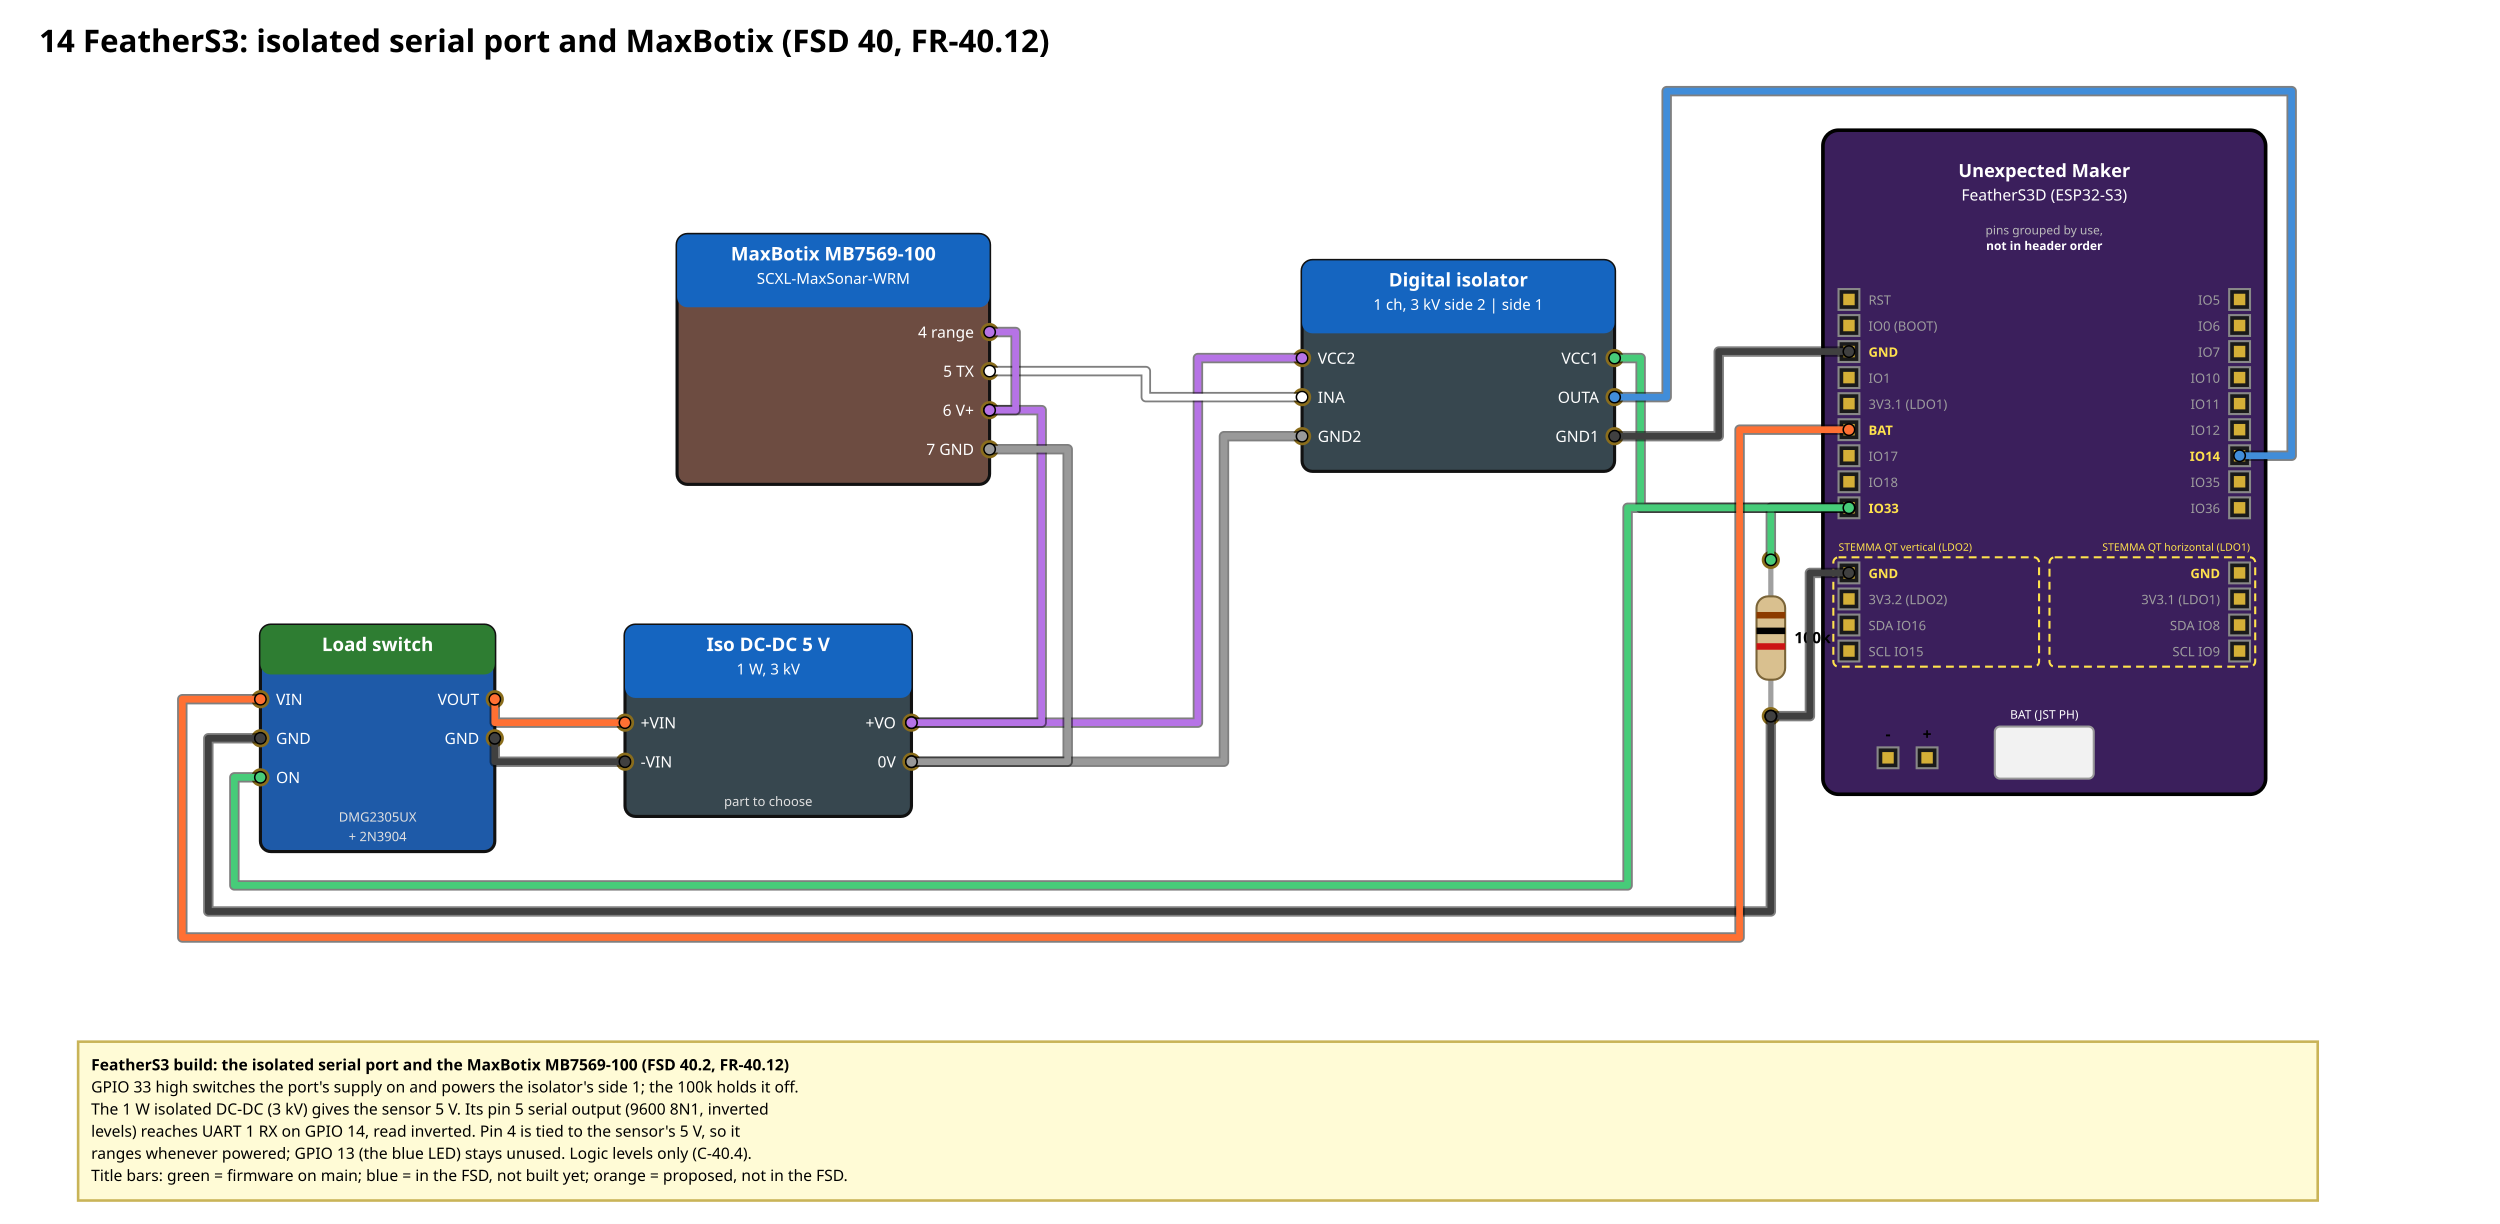
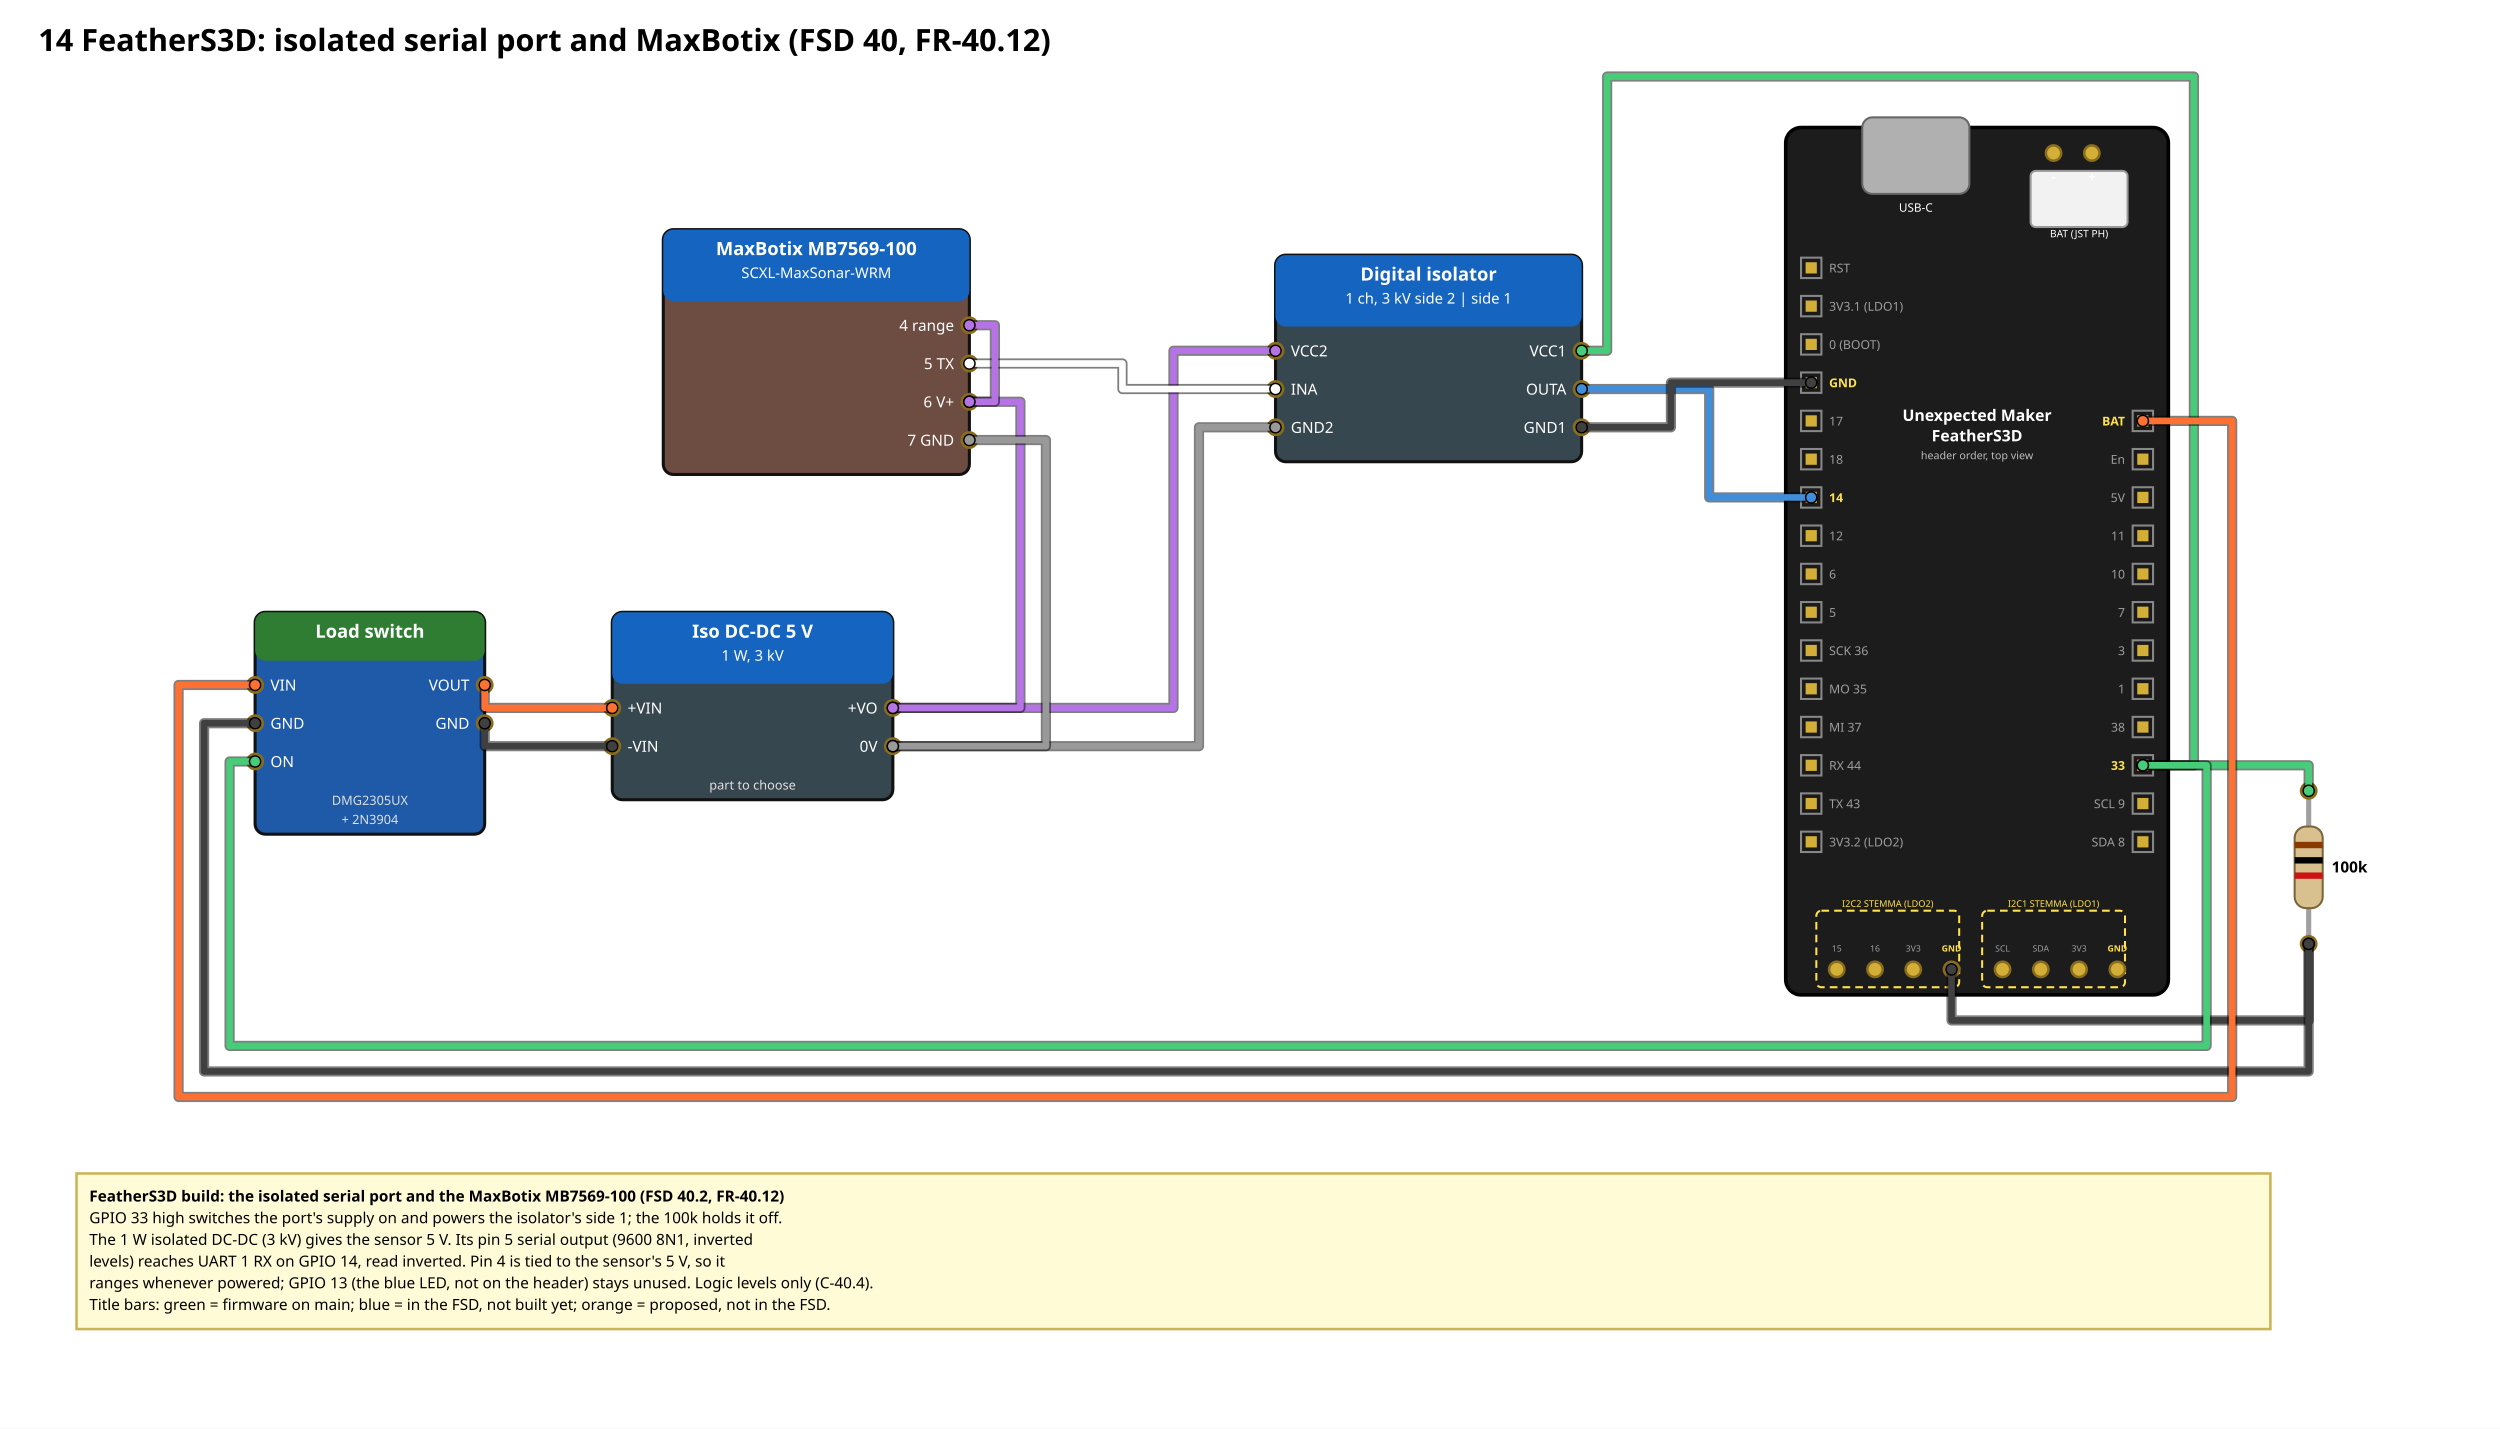
- <svg xmlns="http://www.w3.org/2000/svg" width="1728" height="846" viewBox="0 0 9600 4700">
-   <rect x="0" y="0" width="9600" height="4700" fill="#ffffff" />
-   <text x="150" y="200" font-family="Droid Sans" font-size="120" text-anchor="start" font-weight="bold" fill="#000000">14  FeatherS3: isolated serial port and MaxBotix (FSD 40, FR-40.12)</text>
+ <svg xmlns="http://www.w3.org/2000/svg" width="1764" height="1008" viewBox="0 0 9800 5600">
+   <rect x="0" y="0" width="9800" height="5600" fill="#ffffff" />
+   <text x="150" y="200" font-family="Droid Sans" font-size="120" text-anchor="start" font-weight="bold" fill="#000000">14  FeatherS3D: isolated serial port and MaxBotix (FSD 40, FR-40.12)</text>
  <g transform="translate(7000 500)">
-     <rect x="0" y="0" width="1700" height="2550" rx="60" fill="#3b1f5c" stroke="#000000" stroke-width="14" />
-     <text x="850.0" y="180" font-family="Droid Sans" font-size="70" text-anchor="middle" font-weight="bold" fill="#ffffff">Unexpected Maker</text>
-     <text x="850.0" y="270" font-family="Droid Sans" font-size="60" text-anchor="middle" font-weight="normal" fill="#ffffff">FeatherS3D (ESP32-S3)</text>
-     <text x="850.0" y="400" font-family="Droid Sans" font-size="46" text-anchor="middle" font-weight="normal" fill="#bbbbbb">pins grouped by use,</text>
-     <text x="850.0" y="460" font-family="Droid Sans" font-size="46" text-anchor="middle" font-weight="bold" fill="#ffffff">not in header order</text>
-     <rect x="40" y="1640" width="790.0" height="420" rx="20" fill="none" stroke="#ffe24d" stroke-width="8" stroke-dasharray="30 20" />
-     <text x="60" y="1615" font-family="Droid Sans" font-size="40" text-anchor="start" font-weight="normal" fill="#ffe24d">STEMMA QT vertical (LDO2)</text>
-     <rect x="870.0" y="1640" width="790.0" height="420" rx="20" fill="none" stroke="#ffe24d" stroke-width="8" stroke-dasharray="30 20" />
-     <text x="1640" y="1615" font-family="Droid Sans" font-size="40" text-anchor="end" font-weight="normal" fill="#ffe24d">STEMMA QT horizontal (LDO1)</text>
-     <rect x="660.0" y="2290" width="380" height="200" rx="20" fill="#f2f2f2" stroke="#999999" stroke-width="8" />
-     <text x="850.0" y="2260" font-family="Droid Sans" font-size="46" text-anchor="middle" font-weight="normal" fill="#ffffff">BAT (JST PH)</text>
-     <text x="175" y="670" font-family="Droid Sans" font-size="50" text-anchor="start" font-weight="normal" fill="#9e9e9e">RST</text>
-     <rect x="60" y="610" width="80" height="80" fill="#1a1a1a" stroke="#888888" stroke-width="8" />
-     <rect id="connector0pin" x="78" y="628" width="44" height="44" fill="#d4af37" />
-     <text x="175" y="770" font-family="Droid Sans" font-size="50" text-anchor="start" font-weight="normal" fill="#9e9e9e">IO0 (BOOT)</text>
-     <rect x="60" y="710" width="80" height="80" fill="#1a1a1a" stroke="#888888" stroke-width="8" />
-     <rect id="connector1pin" x="78" y="728" width="44" height="44" fill="#d4af37" />
-     <text x="175" y="870" font-family="Droid Sans" font-size="50" text-anchor="start" font-weight="bold" fill="#ffe24d">GND</text>
+     <rect x="0" y="0" width="1500" height="3400" rx="60" fill="#1c1c1c" stroke="#000000" stroke-width="14" />
+     <rect x="300" y="-40" width="420" height="300" rx="40" fill="#b0b0b0" stroke="#666666" stroke-width="8" />
+     <text x="510" y="330" font-family="Droid Sans" font-size="46" text-anchor="middle" font-weight="normal" fill="#ffffff">USB-C</text>
+     <rect x="960" y="170" width="380" height="220" rx="20" fill="#f2f2f2" stroke="#999999" stroke-width="8" />
+     <text x="1150" y="430" font-family="Droid Sans" font-size="40" text-anchor="middle" font-weight="normal" fill="#ffffff">BAT (JST PH)</text>
+     <text x="750.0" y="1150" font-family="Droid Sans" font-size="62" text-anchor="middle" font-weight="bold" fill="#ffffff">Unexpected Maker</text>
+     <text x="750.0" y="1230" font-family="Droid Sans" font-size="62" text-anchor="middle" font-weight="bold" fill="#ffffff">FeatherS3D</text>
+     <text x="750.0" y="1300" font-family="Droid Sans" font-size="42" text-anchor="middle" font-weight="normal" fill="#bbbbbb">header order, top view</text>
+     <rect x="120" y="3070" width="560" height="300" rx="20" fill="none" stroke="#ffe24d" stroke-width="8" stroke-dasharray="30 20" />
+     <text x="400" y="3055" font-family="Droid Sans" font-size="36" text-anchor="middle" font-weight="normal" fill="#ffe24d">I2C2 STEMMA (LDO2)</text>
+     <rect x="770" y="3070" width="560" height="300" rx="20" fill="none" stroke="#ffe24d" stroke-width="8" stroke-dasharray="30 20" />
+     <text x="1050" y="3055" font-family="Droid Sans" font-size="36" text-anchor="middle" font-weight="normal" fill="#ffe24d">I2C1 STEMMA (LDO1)</text>
+     <text x="170" y="568" font-family="Droid Sans" font-size="48" text-anchor="start" font-weight="normal" fill="#9e9e9e">RST</text>
+     <rect x="60" y="510" width="80" height="80" fill="#1a1a1a" stroke="#888888" stroke-width="8" />
+     <rect id="connector0pin" x="78" y="528" width="44" height="44" fill="#d4af37" />
+     <text x="170" y="718" font-family="Droid Sans" font-size="48" text-anchor="start" font-weight="normal" fill="#9e9e9e">3V3.1 (LDO1)</text>
+     <rect x="60" y="660" width="80" height="80" fill="#1a1a1a" stroke="#888888" stroke-width="8" />
+     <rect id="connector1pin" x="78" y="678" width="44" height="44" fill="#d4af37" />
+     <text x="170" y="868" font-family="Droid Sans" font-size="48" text-anchor="start" font-weight="normal" fill="#9e9e9e">0 (BOOT)</text>
    <rect x="60" y="810" width="80" height="80" fill="#1a1a1a" stroke="#888888" stroke-width="8" />
    <rect id="connector2pin" x="78" y="828" width="44" height="44" fill="#d4af37" />
-     <text x="175" y="970" font-family="Droid Sans" font-size="50" text-anchor="start" font-weight="normal" fill="#9e9e9e">IO1</text>
-     <rect x="60" y="910" width="80" height="80" fill="#1a1a1a" stroke="#888888" stroke-width="8" />
-     <rect id="connector3pin" x="78" y="928" width="44" height="44" fill="#d4af37" />
-     <text x="175" y="1070" font-family="Droid Sans" font-size="50" text-anchor="start" font-weight="normal" fill="#9e9e9e">3V3.1 (LDO1)</text>
-     <rect x="60" y="1010" width="80" height="80" fill="#1a1a1a" stroke="#888888" stroke-width="8" />
-     <rect id="connector4pin" x="78" y="1028" width="44" height="44" fill="#d4af37" />
-     <text x="175" y="1170" font-family="Droid Sans" font-size="50" text-anchor="start" font-weight="bold" fill="#ffe24d">BAT</text>
+     <text x="170" y="1018" font-family="Droid Sans" font-size="48" text-anchor="start" font-weight="bold" fill="#ffe24d">GND</text>
+     <rect x="60" y="960" width="80" height="80" fill="#1a1a1a" stroke="#888888" stroke-width="8" />
+     <rect id="connector3pin" x="78" y="978" width="44" height="44" fill="#d4af37" />
+     <text x="170" y="1168" font-family="Droid Sans" font-size="48" text-anchor="start" font-weight="normal" fill="#9e9e9e">17</text>
    <rect x="60" y="1110" width="80" height="80" fill="#1a1a1a" stroke="#888888" stroke-width="8" />
-     <rect id="connector5pin" x="78" y="1128" width="44" height="44" fill="#d4af37" />
-     <text x="175" y="1270" font-family="Droid Sans" font-size="50" text-anchor="start" font-weight="normal" fill="#9e9e9e">IO17</text>
-     <rect x="60" y="1210" width="80" height="80" fill="#1a1a1a" stroke="#888888" stroke-width="8" />
-     <rect id="connector6pin" x="78" y="1228" width="44" height="44" fill="#d4af37" />
-     <text x="175" y="1370" font-family="Droid Sans" font-size="50" text-anchor="start" font-weight="normal" fill="#9e9e9e">IO18</text>
-     <rect x="60" y="1310" width="80" height="80" fill="#1a1a1a" stroke="#888888" stroke-width="8" />
-     <rect id="connector7pin" x="78" y="1328" width="44" height="44" fill="#d4af37" />
-     <text x="175" y="1470" font-family="Droid Sans" font-size="50" text-anchor="start" font-weight="bold" fill="#ffe24d">IO33</text>
+     <rect id="connector4pin" x="78" y="1128" width="44" height="44" fill="#d4af37" />
+     <text x="170" y="1318" font-family="Droid Sans" font-size="48" text-anchor="start" font-weight="normal" fill="#9e9e9e">18</text>
+     <rect x="60" y="1260" width="80" height="80" fill="#1a1a1a" stroke="#888888" stroke-width="8" />
+     <rect id="connector5pin" x="78" y="1278" width="44" height="44" fill="#d4af37" />
+     <text x="170" y="1468" font-family="Droid Sans" font-size="48" text-anchor="start" font-weight="bold" fill="#ffe24d">14</text>
    <rect x="60" y="1410" width="80" height="80" fill="#1a1a1a" stroke="#888888" stroke-width="8" />
-     <rect id="connector8pin" x="78" y="1428" width="44" height="44" fill="#d4af37" />
-     <text x="175" y="1720" font-family="Droid Sans" font-size="50" text-anchor="start" font-weight="bold" fill="#ffe24d">GND</text>
-     <rect x="60" y="1660" width="80" height="80" fill="#1a1a1a" stroke="#888888" stroke-width="8" />
-     <rect id="connector9pin" x="78" y="1678" width="44" height="44" fill="#d4af37" />
-     <text x="175" y="1820" font-family="Droid Sans" font-size="50" text-anchor="start" font-weight="normal" fill="#9e9e9e">3V3.2 (LDO2)</text>
-     <rect x="60" y="1760" width="80" height="80" fill="#1a1a1a" stroke="#888888" stroke-width="8" />
-     <rect id="connector10pin" x="78" y="1778" width="44" height="44" fill="#d4af37" />
-     <text x="175" y="1920" font-family="Droid Sans" font-size="50" text-anchor="start" font-weight="normal" fill="#9e9e9e">SDA IO16</text>
+     <rect id="connector6pin" x="78" y="1428" width="44" height="44" fill="#d4af37" />
+     <text x="170" y="1618" font-family="Droid Sans" font-size="48" text-anchor="start" font-weight="normal" fill="#9e9e9e">12</text>
+     <rect x="60" y="1560" width="80" height="80" fill="#1a1a1a" stroke="#888888" stroke-width="8" />
+     <rect id="connector7pin" x="78" y="1578" width="44" height="44" fill="#d4af37" />
+     <text x="170" y="1768" font-family="Droid Sans" font-size="48" text-anchor="start" font-weight="normal" fill="#9e9e9e">6</text>
+     <rect x="60" y="1710" width="80" height="80" fill="#1a1a1a" stroke="#888888" stroke-width="8" />
+     <rect id="connector8pin" x="78" y="1728" width="44" height="44" fill="#d4af37" />
+     <text x="170" y="1918" font-family="Droid Sans" font-size="48" text-anchor="start" font-weight="normal" fill="#9e9e9e">5</text>
    <rect x="60" y="1860" width="80" height="80" fill="#1a1a1a" stroke="#888888" stroke-width="8" />
-     <rect id="connector11pin" x="78" y="1878" width="44" height="44" fill="#d4af37" />
-     <text x="175" y="2020" font-family="Droid Sans" font-size="50" text-anchor="start" font-weight="normal" fill="#9e9e9e">SCL IO15</text>
-     <rect x="60" y="1960" width="80" height="80" fill="#1a1a1a" stroke="#888888" stroke-width="8" />
-     <rect id="connector12pin" x="78" y="1978" width="44" height="44" fill="#d4af37" />
-     <text x="1525" y="670" font-family="Droid Sans" font-size="50" text-anchor="end" font-weight="normal" fill="#9e9e9e">IO5</text>
-     <rect x="1560" y="610" width="80" height="80" fill="#1a1a1a" stroke="#888888" stroke-width="8" />
-     <rect id="connector13pin" x="1578" y="628" width="44" height="44" fill="#d4af37" />
-     <text x="1525" y="770" font-family="Droid Sans" font-size="50" text-anchor="end" font-weight="normal" fill="#9e9e9e">IO6</text>
-     <rect x="1560" y="710" width="80" height="80" fill="#1a1a1a" stroke="#888888" stroke-width="8" />
-     <rect id="connector14pin" x="1578" y="728" width="44" height="44" fill="#d4af37" />
-     <text x="1525" y="870" font-family="Droid Sans" font-size="50" text-anchor="end" font-weight="normal" fill="#9e9e9e">IO7</text>
-     <rect x="1560" y="810" width="80" height="80" fill="#1a1a1a" stroke="#888888" stroke-width="8" />
-     <rect id="connector15pin" x="1578" y="828" width="44" height="44" fill="#d4af37" />
-     <text x="1525" y="970" font-family="Droid Sans" font-size="50" text-anchor="end" font-weight="normal" fill="#9e9e9e">IO10</text>
-     <rect x="1560" y="910" width="80" height="80" fill="#1a1a1a" stroke="#888888" stroke-width="8" />
-     <rect id="connector16pin" x="1578" y="928" width="44" height="44" fill="#d4af37" />
-     <text x="1525" y="1070" font-family="Droid Sans" font-size="50" text-anchor="end" font-weight="normal" fill="#9e9e9e">IO11</text>
-     <rect x="1560" y="1010" width="80" height="80" fill="#1a1a1a" stroke="#888888" stroke-width="8" />
-     <rect id="connector17pin" x="1578" y="1028" width="44" height="44" fill="#d4af37" />
-     <text x="1525" y="1170" font-family="Droid Sans" font-size="50" text-anchor="end" font-weight="normal" fill="#9e9e9e">IO12</text>
-     <rect x="1560" y="1110" width="80" height="80" fill="#1a1a1a" stroke="#888888" stroke-width="8" />
-     <rect id="connector18pin" x="1578" y="1128" width="44" height="44" fill="#d4af37" />
-     <text x="1525" y="1270" font-family="Droid Sans" font-size="50" text-anchor="end" font-weight="bold" fill="#ffe24d">IO14</text>
-     <rect x="1560" y="1210" width="80" height="80" fill="#1a1a1a" stroke="#888888" stroke-width="8" />
-     <rect id="connector19pin" x="1578" y="1228" width="44" height="44" fill="#d4af37" />
-     <text x="1525" y="1370" font-family="Droid Sans" font-size="50" text-anchor="end" font-weight="normal" fill="#9e9e9e">IO35</text>
-     <rect x="1560" y="1310" width="80" height="80" fill="#1a1a1a" stroke="#888888" stroke-width="8" />
-     <rect id="connector20pin" x="1578" y="1328" width="44" height="44" fill="#d4af37" />
-     <text x="1525" y="1470" font-family="Droid Sans" font-size="50" text-anchor="end" font-weight="normal" fill="#9e9e9e">IO36</text>
-     <rect x="1560" y="1410" width="80" height="80" fill="#1a1a1a" stroke="#888888" stroke-width="8" />
-     <rect id="connector21pin" x="1578" y="1428" width="44" height="44" fill="#d4af37" />
-     <text x="1525" y="1720" font-family="Droid Sans" font-size="50" text-anchor="end" font-weight="bold" fill="#ffe24d">GND</text>
-     <rect x="1560" y="1660" width="80" height="80" fill="#1a1a1a" stroke="#888888" stroke-width="8" />
-     <rect id="connector22pin" x="1578" y="1678" width="44" height="44" fill="#d4af37" />
-     <text x="1525" y="1820" font-family="Droid Sans" font-size="50" text-anchor="end" font-weight="normal" fill="#9e9e9e">3V3.1 (LDO1)</text>
-     <rect x="1560" y="1760" width="80" height="80" fill="#1a1a1a" stroke="#888888" stroke-width="8" />
-     <rect id="connector23pin" x="1578" y="1778" width="44" height="44" fill="#d4af37" />
-     <text x="1525" y="1920" font-family="Droid Sans" font-size="50" text-anchor="end" font-weight="normal" fill="#9e9e9e">SDA IO8</text>
-     <rect x="1560" y="1860" width="80" height="80" fill="#1a1a1a" stroke="#888888" stroke-width="8" />
-     <rect id="connector24pin" x="1578" y="1878" width="44" height="44" fill="#d4af37" />
-     <text x="1525" y="2020" font-family="Droid Sans" font-size="50" text-anchor="end" font-weight="normal" fill="#9e9e9e">SCL IO9</text>
-     <rect x="1560" y="1960" width="80" height="80" fill="#1a1a1a" stroke="#888888" stroke-width="8" />
-     <rect id="connector25pin" x="1578" y="1978" width="44" height="44" fill="#d4af37" />
-     <text x="250" y="2340" font-family="Droid Sans" font-size="60" text-anchor="middle" font-weight="bold" fill="#000000">-</text>
-     <rect x="210" y="2370" width="80" height="80" fill="#1a1a1a" stroke="#888888" stroke-width="8" />
-     <rect id="connector26pin" x="228" y="2388" width="44" height="44" fill="#d4af37" />
-     <text x="400" y="2340" font-family="Droid Sans" font-size="60" text-anchor="middle" font-weight="bold" fill="#000000">+</text>
-     <rect x="360" y="2370" width="80" height="80" fill="#1a1a1a" stroke="#888888" stroke-width="8" />
-     <rect id="connector27pin" x="378" y="2388" width="44" height="44" fill="#d4af37" />
+     <rect id="connector9pin" x="78" y="1878" width="44" height="44" fill="#d4af37" />
+     <text x="170" y="2068" font-family="Droid Sans" font-size="48" text-anchor="start" font-weight="normal" fill="#9e9e9e">SCK 36</text>
+     <rect x="60" y="2010" width="80" height="80" fill="#1a1a1a" stroke="#888888" stroke-width="8" />
+     <rect id="connector10pin" x="78" y="2028" width="44" height="44" fill="#d4af37" />
+     <text x="170" y="2218" font-family="Droid Sans" font-size="48" text-anchor="start" font-weight="normal" fill="#9e9e9e">MO 35</text>
+     <rect x="60" y="2160" width="80" height="80" fill="#1a1a1a" stroke="#888888" stroke-width="8" />
+     <rect id="connector11pin" x="78" y="2178" width="44" height="44" fill="#d4af37" />
+     <text x="170" y="2368" font-family="Droid Sans" font-size="48" text-anchor="start" font-weight="normal" fill="#9e9e9e">MI 37</text>
+     <rect x="60" y="2310" width="80" height="80" fill="#1a1a1a" stroke="#888888" stroke-width="8" />
+     <rect id="connector12pin" x="78" y="2328" width="44" height="44" fill="#d4af37" />
+     <text x="170" y="2518" font-family="Droid Sans" font-size="48" text-anchor="start" font-weight="normal" fill="#9e9e9e">RX 44</text>
+     <rect x="60" y="2460" width="80" height="80" fill="#1a1a1a" stroke="#888888" stroke-width="8" />
+     <rect id="connector13pin" x="78" y="2478" width="44" height="44" fill="#d4af37" />
+     <text x="170" y="2668" font-family="Droid Sans" font-size="48" text-anchor="start" font-weight="normal" fill="#9e9e9e">TX 43</text>
+     <rect x="60" y="2610" width="80" height="80" fill="#1a1a1a" stroke="#888888" stroke-width="8" />
+     <rect id="connector14pin" x="78" y="2628" width="44" height="44" fill="#d4af37" />
+     <text x="170" y="2818" font-family="Droid Sans" font-size="48" text-anchor="start" font-weight="normal" fill="#9e9e9e">3V3.2 (LDO2)</text>
+     <rect x="60" y="2760" width="80" height="80" fill="#1a1a1a" stroke="#888888" stroke-width="8" />
+     <rect id="connector15pin" x="78" y="2778" width="44" height="44" fill="#d4af37" />
+     <text x="1330" y="1168" font-family="Droid Sans" font-size="48" text-anchor="end" font-weight="bold" fill="#ffe24d">BAT</text>
+     <rect x="1360" y="1110" width="80" height="80" fill="#1a1a1a" stroke="#888888" stroke-width="8" />
+     <rect id="connector16pin" x="1378" y="1128" width="44" height="44" fill="#d4af37" />
+     <text x="1330" y="1318" font-family="Droid Sans" font-size="48" text-anchor="end" font-weight="normal" fill="#9e9e9e">En</text>
+     <rect x="1360" y="1260" width="80" height="80" fill="#1a1a1a" stroke="#888888" stroke-width="8" />
+     <rect id="connector17pin" x="1378" y="1278" width="44" height="44" fill="#d4af37" />
+     <text x="1330" y="1468" font-family="Droid Sans" font-size="48" text-anchor="end" font-weight="normal" fill="#9e9e9e">5V</text>
+     <rect x="1360" y="1410" width="80" height="80" fill="#1a1a1a" stroke="#888888" stroke-width="8" />
+     <rect id="connector18pin" x="1378" y="1428" width="44" height="44" fill="#d4af37" />
+     <text x="1330" y="1618" font-family="Droid Sans" font-size="48" text-anchor="end" font-weight="normal" fill="#9e9e9e">11</text>
+     <rect x="1360" y="1560" width="80" height="80" fill="#1a1a1a" stroke="#888888" stroke-width="8" />
+     <rect id="connector19pin" x="1378" y="1578" width="44" height="44" fill="#d4af37" />
+     <text x="1330" y="1768" font-family="Droid Sans" font-size="48" text-anchor="end" font-weight="normal" fill="#9e9e9e">10</text>
+     <rect x="1360" y="1710" width="80" height="80" fill="#1a1a1a" stroke="#888888" stroke-width="8" />
+     <rect id="connector20pin" x="1378" y="1728" width="44" height="44" fill="#d4af37" />
+     <text x="1330" y="1918" font-family="Droid Sans" font-size="48" text-anchor="end" font-weight="normal" fill="#9e9e9e">7</text>
+     <rect x="1360" y="1860" width="80" height="80" fill="#1a1a1a" stroke="#888888" stroke-width="8" />
+     <rect id="connector21pin" x="1378" y="1878" width="44" height="44" fill="#d4af37" />
+     <text x="1330" y="2068" font-family="Droid Sans" font-size="48" text-anchor="end" font-weight="normal" fill="#9e9e9e">3</text>
+     <rect x="1360" y="2010" width="80" height="80" fill="#1a1a1a" stroke="#888888" stroke-width="8" />
+     <rect id="connector22pin" x="1378" y="2028" width="44" height="44" fill="#d4af37" />
+     <text x="1330" y="2218" font-family="Droid Sans" font-size="48" text-anchor="end" font-weight="normal" fill="#9e9e9e">1</text>
+     <rect x="1360" y="2160" width="80" height="80" fill="#1a1a1a" stroke="#888888" stroke-width="8" />
+     <rect id="connector23pin" x="1378" y="2178" width="44" height="44" fill="#d4af37" />
+     <text x="1330" y="2368" font-family="Droid Sans" font-size="48" text-anchor="end" font-weight="normal" fill="#9e9e9e">38</text>
+     <rect x="1360" y="2310" width="80" height="80" fill="#1a1a1a" stroke="#888888" stroke-width="8" />
+     <rect id="connector24pin" x="1378" y="2328" width="44" height="44" fill="#d4af37" />
+     <text x="1330" y="2518" font-family="Droid Sans" font-size="48" text-anchor="end" font-weight="bold" fill="#ffe24d">33</text>
+     <rect x="1360" y="2460" width="80" height="80" fill="#1a1a1a" stroke="#888888" stroke-width="8" />
+     <rect id="connector25pin" x="1378" y="2478" width="44" height="44" fill="#d4af37" />
+     <text x="1330" y="2668" font-family="Droid Sans" font-size="48" text-anchor="end" font-weight="normal" fill="#9e9e9e">SCL 9</text>
+     <rect x="1360" y="2610" width="80" height="80" fill="#1a1a1a" stroke="#888888" stroke-width="8" />
+     <rect id="connector26pin" x="1378" y="2628" width="44" height="44" fill="#d4af37" />
+     <text x="1330" y="2818" font-family="Droid Sans" font-size="48" text-anchor="end" font-weight="normal" fill="#9e9e9e">SDA 8</text>
+     <rect x="1360" y="2760" width="80" height="80" fill="#1a1a1a" stroke="#888888" stroke-width="8" />
+     <rect id="connector27pin" x="1378" y="2778" width="44" height="44" fill="#d4af37" />
+     <text x="200" y="3230" font-family="Droid Sans" font-size="34" text-anchor="middle" font-weight="normal" fill="#9e9e9e">15</text>
+     <circle id="connector28pin" cx="200" cy="3300" r="30" fill="#d4af37" stroke="#8a6d1c" stroke-width="10" />
+     <text x="350" y="3230" font-family="Droid Sans" font-size="34" text-anchor="middle" font-weight="normal" fill="#9e9e9e">16</text>
+     <circle id="connector29pin" cx="350" cy="3300" r="30" fill="#d4af37" stroke="#8a6d1c" stroke-width="10" />
+     <text x="500" y="3230" font-family="Droid Sans" font-size="34" text-anchor="middle" font-weight="normal" fill="#9e9e9e">3V3</text>
+     <circle id="connector30pin" cx="500" cy="3300" r="30" fill="#d4af37" stroke="#8a6d1c" stroke-width="10" />
+     <text x="650" y="3230" font-family="Droid Sans" font-size="34" text-anchor="middle" font-weight="bold" fill="#ffe24d">GND</text>
+     <circle id="connector31pin" cx="650" cy="3300" r="30" fill="#d4af37" stroke="#8a6d1c" stroke-width="10" />
+     <text x="850" y="3230" font-family="Droid Sans" font-size="34" text-anchor="middle" font-weight="normal" fill="#9e9e9e">SCL</text>
+     <circle id="connector32pin" cx="850" cy="3300" r="30" fill="#d4af37" stroke="#8a6d1c" stroke-width="10" />
+     <text x="1000" y="3230" font-family="Droid Sans" font-size="34" text-anchor="middle" font-weight="normal" fill="#9e9e9e">SDA</text>
+     <circle id="connector33pin" cx="1000" cy="3300" r="30" fill="#d4af37" stroke="#8a6d1c" stroke-width="10" />
+     <text x="1150" y="3230" font-family="Droid Sans" font-size="34" text-anchor="middle" font-weight="normal" fill="#9e9e9e">3V3</text>
+     <circle id="connector34pin" cx="1150" cy="3300" r="30" fill="#d4af37" stroke="#8a6d1c" stroke-width="10" />
+     <text x="1300" y="3230" font-family="Droid Sans" font-size="34" text-anchor="middle" font-weight="bold" fill="#ffe24d">GND</text>
+     <circle id="connector35pin" cx="1300" cy="3300" r="30" fill="#d4af37" stroke="#8a6d1c" stroke-width="10" />
+     <text x="1050" y="210" font-family="Droid Sans" font-size="50" text-anchor="middle" font-weight="bold" fill="#ffffff">-</text>
+     <circle id="connector36pin" cx="1050" cy="100" r="30" fill="#d4af37" stroke="#8a6d1c" stroke-width="10" />
+     <text x="1200" y="210" font-family="Droid Sans" font-size="50" text-anchor="middle" font-weight="bold" fill="#ffffff">+</text>
+     <circle id="connector37pin" cx="1200" cy="100" r="30" fill="#d4af37" stroke="#8a6d1c" stroke-width="10" />
  </g>
  <g transform="translate(5000 1000)">
    <rect x="0" y="0" width="1200" height="810" rx="40" fill="#37474f" stroke="#111111" stroke-width="12" />
    <rect x="0" y="0" width="1200" height="280" rx="40" fill="#1565c0" />
    <text x="600.0" y="100" font-family="Droid Sans" font-size="72" text-anchor="middle" font-weight="bold" fill="#ffffff">Digital isolator</text>
    <text x="600.0" y="190" font-family="Droid Sans" font-size="58" text-anchor="middle" font-weight="normal" fill="#ffffff">1 ch, 3 kV  side 2 | side 1</text>
    <text x="60" y="397" font-family="Droid Sans" font-size="60" text-anchor="start" font-weight="normal" fill="#ffffff">VCC2</text>
    <circle id="connector0pin" cx="0" cy="375" r="30" fill="#d4af37" stroke="#8a6d1c" stroke-width="10" />
    <text x="60" y="547" font-family="Droid Sans" font-size="60" text-anchor="start" font-weight="normal" fill="#ffffff">INA</text>
    <circle id="connector1pin" cx="0" cy="525" r="30" fill="#d4af37" stroke="#8a6d1c" stroke-width="10" />
    <text x="60" y="697" font-family="Droid Sans" font-size="60" text-anchor="start" font-weight="normal" fill="#ffffff">GND2</text>
    <circle id="connector2pin" cx="0" cy="675" r="30" fill="#d4af37" stroke="#8a6d1c" stroke-width="10" />
    <text x="1140" y="397" font-family="Droid Sans" font-size="60" text-anchor="end" font-weight="normal" fill="#ffffff">VCC1</text>
    <circle id="connector3pin" cx="1200" cy="375" r="30" fill="#d4af37" stroke="#8a6d1c" stroke-width="10" />
    <text x="1140" y="547" font-family="Droid Sans" font-size="60" text-anchor="end" font-weight="normal" fill="#ffffff">OUTA</text>
    <circle id="connector4pin" cx="1200" cy="525" r="30" fill="#d4af37" stroke="#8a6d1c" stroke-width="10" />
    <text x="1140" y="697" font-family="Droid Sans" font-size="60" text-anchor="end" font-weight="normal" fill="#ffffff">GND1</text>
    <circle id="connector5pin" cx="1200" cy="675" r="30" fill="#d4af37" stroke="#8a6d1c" stroke-width="10" />
  </g>
-   <g transform="translate(6700 2100)">
+   <g transform="translate(8950 3050)">
    <line x1="100" y1="50" x2="100" y2="650" stroke="#a0a0a0" stroke-width="20" />
    <g transform="translate(100 350) rotate(90)">
      <rect x="-160" y="-55" width="320" height="110" rx="45" fill="#d9c08f" stroke="#7a6438" stroke-width="8" />
      <rect x="-100" y="-55" width="25" height="110" fill="#8c3b00" />
      <rect x="-40" y="-55" width="25" height="110" fill="#000000" />
      <rect x="20" y="-55" width="25" height="110" fill="#cc1414" />
    </g>
    <text x="190" y="370" font-family="Droid Sans" font-size="60" text-anchor="start" font-weight="bold" fill="#000000">100k</text>
    <circle id="connector0pin" cx="100" cy="50" r="30" fill="#d4af37" stroke="#8a6d1c" stroke-width="10" />
    <circle id="connector1pin" cx="100" cy="650" r="30" fill="#d4af37" stroke="#8a6d1c" stroke-width="10" />
  </g>
  <g transform="translate(1000 2400)">
    <rect x="0" y="0" width="900" height="870" rx="40" fill="#1e5aa8" stroke="#111111" stroke-width="12" />
    <rect x="0" y="0" width="900" height="190" rx="40" fill="#2e7d32" />
    <text x="450.0" y="100" font-family="Droid Sans" font-size="72" text-anchor="middle" font-weight="bold" fill="#ffffff">Load switch</text>
    <text x="60" y="307" font-family="Droid Sans" font-size="60" text-anchor="start" font-weight="normal" fill="#ffffff">VIN</text>
    <circle id="connector0pin" cx="0" cy="285" r="30" fill="#d4af37" stroke="#8a6d1c" stroke-width="10" />
    <text x="60" y="457" font-family="Droid Sans" font-size="60" text-anchor="start" font-weight="normal" fill="#ffffff">GND</text>
    <circle id="connector1pin" cx="0" cy="435" r="30" fill="#d4af37" stroke="#8a6d1c" stroke-width="10" />
    <text x="60" y="607" font-family="Droid Sans" font-size="60" text-anchor="start" font-weight="normal" fill="#ffffff">ON</text>
    <circle id="connector2pin" cx="0" cy="585" r="30" fill="#d4af37" stroke="#8a6d1c" stroke-width="10" />
    <text x="840" y="307" font-family="Droid Sans" font-size="60" text-anchor="end" font-weight="normal" fill="#ffffff">VOUT</text>
    <circle id="connector3pin" cx="900" cy="285" r="30" fill="#d4af37" stroke="#8a6d1c" stroke-width="10" />
    <text x="840" y="457" font-family="Droid Sans" font-size="60" text-anchor="end" font-weight="normal" fill="#ffffff">GND</text>
    <circle id="connector4pin" cx="900" cy="435" r="30" fill="#d4af37" stroke="#8a6d1c" stroke-width="10" />
    <text x="450.0" y="755" font-family="Droid Sans" font-size="50" text-anchor="middle" font-weight="normal" fill="#e0e0e0">DMG2305UX</text>
    <text x="450.0" y="830" font-family="Droid Sans" font-size="50" text-anchor="middle" font-weight="normal" fill="#e0e0e0">+ 2N3904</text>
  </g>
  <g transform="translate(2400 2400)">
    <rect x="0" y="0" width="1100" height="735" rx="40" fill="#37474f" stroke="#111111" stroke-width="12" />
    <rect x="0" y="0" width="1100" height="280" rx="40" fill="#1565c0" />
    <text x="550.0" y="100" font-family="Droid Sans" font-size="72" text-anchor="middle" font-weight="bold" fill="#ffffff">Iso DC-DC 5 V</text>
    <text x="550.0" y="190" font-family="Droid Sans" font-size="58" text-anchor="middle" font-weight="normal" fill="#ffffff">1 W, 3 kV</text>
    <text x="60" y="397" font-family="Droid Sans" font-size="60" text-anchor="start" font-weight="normal" fill="#ffffff">+VIN</text>
    <circle id="connector0pin" cx="0" cy="375" r="30" fill="#d4af37" stroke="#8a6d1c" stroke-width="10" />
    <text x="60" y="547" font-family="Droid Sans" font-size="60" text-anchor="start" font-weight="normal" fill="#ffffff">-VIN</text>
    <circle id="connector1pin" cx="0" cy="525" r="30" fill="#d4af37" stroke="#8a6d1c" stroke-width="10" />
    <text x="1040" y="397" font-family="Droid Sans" font-size="60" text-anchor="end" font-weight="normal" fill="#ffffff">+VO</text>
    <circle id="connector2pin" cx="1100" cy="375" r="30" fill="#d4af37" stroke="#8a6d1c" stroke-width="10" />
    <text x="1040" y="547" font-family="Droid Sans" font-size="60" text-anchor="end" font-weight="normal" fill="#ffffff">0V</text>
    <circle id="connector3pin" cx="1100" cy="525" r="30" fill="#d4af37" stroke="#8a6d1c" stroke-width="10" />
    <text x="550.0" y="695" font-family="Droid Sans" font-size="50" text-anchor="middle" font-weight="normal" fill="#e0e0e0">part to choose</text>
  </g>
  <g transform="translate(2600 900)">
    <rect x="0" y="0" width="1200" height="960" rx="40" fill="#6d4c41" stroke="#111111" stroke-width="12" />
    <rect x="0" y="0" width="1200" height="280" rx="40" fill="#1565c0" />
    <text x="600.0" y="100" font-family="Droid Sans" font-size="72" text-anchor="middle" font-weight="bold" fill="#ffffff">MaxBotix MB7569-100</text>
    <text x="600.0" y="190" font-family="Droid Sans" font-size="58" text-anchor="middle" font-weight="normal" fill="#ffffff">SCXL-MaxSonar-WRM</text>
    <text x="1140" y="397" font-family="Droid Sans" font-size="60" text-anchor="end" font-weight="normal" fill="#ffffff">4 range</text>
    <circle id="connector0pin" cx="1200" cy="375" r="30" fill="#d4af37" stroke="#8a6d1c" stroke-width="10" />
    <text x="1140" y="547" font-family="Droid Sans" font-size="60" text-anchor="end" font-weight="normal" fill="#ffffff">5 TX</text>
    <circle id="connector1pin" cx="1200" cy="525" r="30" fill="#d4af37" stroke="#8a6d1c" stroke-width="10" />
    <text x="1140" y="697" font-family="Droid Sans" font-size="60" text-anchor="end" font-weight="normal" fill="#ffffff">6 V+</text>
    <circle id="connector2pin" cx="1200" cy="675" r="30" fill="#d4af37" stroke="#8a6d1c" stroke-width="10" />
    <text x="1140" y="847" font-family="Droid Sans" font-size="60" text-anchor="end" font-weight="normal" fill="#ffffff">7 GND</text>
    <circle id="connector3pin" cx="1200" cy="825" r="30" fill="#d4af37" stroke="#8a6d1c" stroke-width="10" />
  </g>
-   <polyline points="6200,1375 6300,1375 6300,1950 7100,1950" fill="none" stroke="#000000" stroke-opacity="0.5" stroke-width="40" stroke-linejoin="round" stroke-linecap="round" />
-   <polyline points="6200,1375 6300,1375 6300,1950 7100,1950" fill="none" stroke="#47cc79" stroke-width="26" stroke-linejoin="round" stroke-linecap="round" />
+   <polyline points="6200,1375 6300,1375 6300,300 8600,300 8600,3000 8400,3000" fill="none" stroke="#000000" stroke-opacity="0.5" stroke-width="40" stroke-linejoin="round" stroke-linecap="round" />
+   <polyline points="6200,1375 6300,1375 6300,300 8600,300 8600,3000 8400,3000" fill="none" stroke="#47cc79" stroke-width="26" stroke-linejoin="round" stroke-linecap="round" />
  <circle cx="6200" cy="1375" r="22" fill="#47cc79" stroke="#000000" stroke-width="6" />
-   <circle cx="7100" cy="1950" r="22" fill="#47cc79" stroke="#000000" stroke-width="6" />
-   <polyline points="6200,1525 6400,1525 6400,350 8800,350 8800,1750 8600,1750" fill="none" stroke="#000000" stroke-opacity="0.5" stroke-width="40" stroke-linejoin="round" stroke-linecap="round" />
-   <polyline points="6200,1525 6400,1525 6400,350 8800,350 8800,1750 8600,1750" fill="none" stroke="#418dd9" stroke-width="26" stroke-linejoin="round" stroke-linecap="round" />
+   <circle cx="8400" cy="3000" r="22" fill="#47cc79" stroke="#000000" stroke-width="6" />
+   <polyline points="6200,1525 6700,1525 6700,1950 7100,1950" fill="none" stroke="#000000" stroke-opacity="0.5" stroke-width="40" stroke-linejoin="round" stroke-linecap="round" />
+   <polyline points="6200,1525 6700,1525 6700,1950 7100,1950" fill="none" stroke="#418dd9" stroke-width="26" stroke-linejoin="round" stroke-linecap="round" />
  <circle cx="6200" cy="1525" r="22" fill="#418dd9" stroke="#000000" stroke-width="6" />
-   <circle cx="8600" cy="1750" r="22" fill="#418dd9" stroke="#000000" stroke-width="6" />
-   <polyline points="6200,1675 6600,1675 6600,1350 7100,1350" fill="none" stroke="#000000" stroke-opacity="0.5" stroke-width="40" stroke-linejoin="round" stroke-linecap="round" />
-   <polyline points="6200,1675 6600,1675 6600,1350 7100,1350" fill="none" stroke="#404040" stroke-width="26" stroke-linejoin="round" stroke-linecap="round" />
+   <circle cx="7100" cy="1950" r="22" fill="#418dd9" stroke="#000000" stroke-width="6" />
+   <polyline points="6200,1675 6550,1675 6550,1500 7100,1500" fill="none" stroke="#000000" stroke-opacity="0.5" stroke-width="40" stroke-linejoin="round" stroke-linecap="round" />
+   <polyline points="6200,1675 6550,1675 6550,1500 7100,1500" fill="none" stroke="#404040" stroke-width="26" stroke-linejoin="round" stroke-linecap="round" />
  <circle cx="6200" cy="1675" r="22" fill="#404040" stroke="#000000" stroke-width="6" />
-   <circle cx="7100" cy="1350" r="22" fill="#404040" stroke="#000000" stroke-width="6" />
-   <polyline points="6800,2150 6800,1950 7100,1950" fill="none" stroke="#000000" stroke-opacity="0.5" stroke-width="40" stroke-linejoin="round" stroke-linecap="round" />
-   <polyline points="6800,2150 6800,1950 7100,1950" fill="none" stroke="#47cc79" stroke-width="26" stroke-linejoin="round" stroke-linecap="round" />
-   <circle cx="6800" cy="2150" r="22" fill="#47cc79" stroke="#000000" stroke-width="6" />
-   <circle cx="7100" cy="1950" r="22" fill="#47cc79" stroke="#000000" stroke-width="6" />
-   <polyline points="6800,2750 6950,2750 6950,2200 7100,2200" fill="none" stroke="#000000" stroke-opacity="0.5" stroke-width="40" stroke-linejoin="round" stroke-linecap="round" />
-   <polyline points="6800,2750 6950,2750 6950,2200 7100,2200" fill="none" stroke="#404040" stroke-width="26" stroke-linejoin="round" stroke-linecap="round" />
-   <circle cx="6800" cy="2750" r="22" fill="#404040" stroke="#000000" stroke-width="6" />
-   <circle cx="7100" cy="2200" r="22" fill="#404040" stroke="#000000" stroke-width="6" />
-   <polyline points="7100,1950 6250,1950 6250,3400 900,3400 900,2985 1000,2985" fill="none" stroke="#000000" stroke-opacity="0.5" stroke-width="40" stroke-linejoin="round" stroke-linecap="round" />
-   <polyline points="7100,1950 6250,1950 6250,3400 900,3400 900,2985 1000,2985" fill="none" stroke="#47cc79" stroke-width="26" stroke-linejoin="round" stroke-linecap="round" />
-   <circle cx="7100" cy="1950" r="22" fill="#47cc79" stroke="#000000" stroke-width="6" />
+   <circle cx="7100" cy="1500" r="22" fill="#404040" stroke="#000000" stroke-width="6" />
+   <polyline points="8400,3000 9050,3000 9050,3100" fill="none" stroke="#000000" stroke-opacity="0.5" stroke-width="40" stroke-linejoin="round" stroke-linecap="round" />
+   <polyline points="8400,3000 9050,3000 9050,3100" fill="none" stroke="#47cc79" stroke-width="26" stroke-linejoin="round" stroke-linecap="round" />
+   <circle cx="8400" cy="3000" r="22" fill="#47cc79" stroke="#000000" stroke-width="6" />
+   <circle cx="9050" cy="3100" r="22" fill="#47cc79" stroke="#000000" stroke-width="6" />
+   <polyline points="9050,3700 9050,4000 7650,4000 7650,3800" fill="none" stroke="#000000" stroke-opacity="0.5" stroke-width="40" stroke-linejoin="round" stroke-linecap="round" />
+   <polyline points="9050,3700 9050,4000 7650,4000 7650,3800" fill="none" stroke="#404040" stroke-width="26" stroke-linejoin="round" stroke-linecap="round" />
+   <circle cx="9050" cy="3700" r="22" fill="#404040" stroke="#000000" stroke-width="6" />
+   <circle cx="7650" cy="3800" r="22" fill="#404040" stroke="#000000" stroke-width="6" />
+   <polyline points="8400,3000 8650,3000 8650,4100 900,4100 900,2985 1000,2985" fill="none" stroke="#000000" stroke-opacity="0.5" stroke-width="40" stroke-linejoin="round" stroke-linecap="round" />
+   <polyline points="8400,3000 8650,3000 8650,4100 900,4100 900,2985 1000,2985" fill="none" stroke="#47cc79" stroke-width="26" stroke-linejoin="round" stroke-linecap="round" />
+   <circle cx="8400" cy="3000" r="22" fill="#47cc79" stroke="#000000" stroke-width="6" />
  <circle cx="1000" cy="2985" r="22" fill="#47cc79" stroke="#000000" stroke-width="6" />
-   <polyline points="6800,2750 6800,3500 800,3500 800,2835 1000,2835" fill="none" stroke="#000000" stroke-opacity="0.5" stroke-width="40" stroke-linejoin="round" stroke-linecap="round" />
-   <polyline points="6800,2750 6800,3500 800,3500 800,2835 1000,2835" fill="none" stroke="#404040" stroke-width="26" stroke-linejoin="round" stroke-linecap="round" />
-   <circle cx="6800" cy="2750" r="22" fill="#404040" stroke="#000000" stroke-width="6" />
+   <polyline points="9050,3700 9050,4200 800,4200 800,2835 1000,2835" fill="none" stroke="#000000" stroke-opacity="0.5" stroke-width="40" stroke-linejoin="round" stroke-linecap="round" />
+   <polyline points="9050,3700 9050,4200 800,4200 800,2835 1000,2835" fill="none" stroke="#404040" stroke-width="26" stroke-linejoin="round" stroke-linecap="round" />
+   <circle cx="9050" cy="3700" r="22" fill="#404040" stroke="#000000" stroke-width="6" />
  <circle cx="1000" cy="2835" r="22" fill="#404040" stroke="#000000" stroke-width="6" />
-   <polyline points="7100,1650 6680,1650 6680,3600 700,3600 700,2685 1000,2685" fill="none" stroke="#000000" stroke-opacity="0.5" stroke-width="40" stroke-linejoin="round" stroke-linecap="round" />
-   <polyline points="7100,1650 6680,1650 6680,3600 700,3600 700,2685 1000,2685" fill="none" stroke="#ff7033" stroke-width="26" stroke-linejoin="round" stroke-linecap="round" />
-   <circle cx="7100" cy="1650" r="22" fill="#ff7033" stroke="#000000" stroke-width="6" />
+   <polyline points="8400,1650 8750,1650 8750,4300 700,4300 700,2685 1000,2685" fill="none" stroke="#000000" stroke-opacity="0.5" stroke-width="40" stroke-linejoin="round" stroke-linecap="round" />
+   <polyline points="8400,1650 8750,1650 8750,4300 700,4300 700,2685 1000,2685" fill="none" stroke="#ff7033" stroke-width="26" stroke-linejoin="round" stroke-linecap="round" />
+   <circle cx="8400" cy="1650" r="22" fill="#ff7033" stroke="#000000" stroke-width="6" />
  <circle cx="1000" cy="2685" r="22" fill="#ff7033" stroke="#000000" stroke-width="6" />
  <polyline points="1900,2685 1900,2775 2400,2775" fill="none" stroke="#000000" stroke-opacity="0.5" stroke-width="40" stroke-linejoin="round" stroke-linecap="round" />
  <polyline points="1900,2685 1900,2775 2400,2775" fill="none" stroke="#ff7033" stroke-width="26" stroke-linejoin="round" stroke-linecap="round" />
  <circle cx="1900" cy="2685" r="22" fill="#ff7033" stroke="#000000" stroke-width="6" />
  <circle cx="2400" cy="2775" r="22" fill="#ff7033" stroke="#000000" stroke-width="6" />
  <polyline points="1900,2835 1900,2925 2400,2925" fill="none" stroke="#000000" stroke-opacity="0.5" stroke-width="40" stroke-linejoin="round" stroke-linecap="round" />
  <polyline points="1900,2835 1900,2925 2400,2925" fill="none" stroke="#404040" stroke-width="26" stroke-linejoin="round" stroke-linecap="round" />
  <circle cx="1900" cy="2835" r="22" fill="#404040" stroke="#000000" stroke-width="6" />
  <circle cx="2400" cy="2925" r="22" fill="#404040" stroke="#000000" stroke-width="6" />
  <polyline points="3500,2775 4600,2775 4600,1375 5000,1375" fill="none" stroke="#000000" stroke-opacity="0.5" stroke-width="40" stroke-linejoin="round" stroke-linecap="round" />
  <polyline points="3500,2775 4600,2775 4600,1375 5000,1375" fill="none" stroke="#b673e6" stroke-width="26" stroke-linejoin="round" stroke-linecap="round" />
  <circle cx="3500" cy="2775" r="22" fill="#b673e6" stroke="#000000" stroke-width="6" />
  <circle cx="5000" cy="1375" r="22" fill="#b673e6" stroke="#000000" stroke-width="6" />
  <polyline points="3500,2775 4000,2775 4000,1575 3800,1575" fill="none" stroke="#000000" stroke-opacity="0.5" stroke-width="40" stroke-linejoin="round" stroke-linecap="round" />
  <polyline points="3500,2775 4000,2775 4000,1575 3800,1575" fill="none" stroke="#b673e6" stroke-width="26" stroke-linejoin="round" stroke-linecap="round" />
  <circle cx="3500" cy="2775" r="22" fill="#b673e6" stroke="#000000" stroke-width="6" />
  <circle cx="3800" cy="1575" r="22" fill="#b673e6" stroke="#000000" stroke-width="6" />
  <polyline points="3500,2925 4700,2925 4700,1675 5000,1675" fill="none" stroke="#000000" stroke-opacity="0.5" stroke-width="40" stroke-linejoin="round" stroke-linecap="round" />
  <polyline points="3500,2925 4700,2925 4700,1675 5000,1675" fill="none" stroke="#999999" stroke-width="26" stroke-linejoin="round" stroke-linecap="round" />
  <circle cx="3500" cy="2925" r="22" fill="#999999" stroke="#000000" stroke-width="6" />
  <circle cx="5000" cy="1675" r="22" fill="#999999" stroke="#000000" stroke-width="6" />
  <polyline points="3500,2925 4100,2925 4100,1725 3800,1725" fill="none" stroke="#000000" stroke-opacity="0.5" stroke-width="40" stroke-linejoin="round" stroke-linecap="round" />
  <polyline points="3500,2925 4100,2925 4100,1725 3800,1725" fill="none" stroke="#999999" stroke-width="26" stroke-linejoin="round" stroke-linecap="round" />
  <circle cx="3500" cy="2925" r="22" fill="#999999" stroke="#000000" stroke-width="6" />
  <circle cx="3800" cy="1725" r="22" fill="#999999" stroke="#000000" stroke-width="6" />
  <polyline points="3800,1425 4400,1425 4400,1525 5000,1525" fill="none" stroke="#000000" stroke-opacity="0.5" stroke-width="40" stroke-linejoin="round" stroke-linecap="round" />
  <polyline points="3800,1425 4400,1425 4400,1525 5000,1525" fill="none" stroke="#ffffff" stroke-width="26" stroke-linejoin="round" stroke-linecap="round" />
  <circle cx="3800" cy="1425" r="22" fill="#ffffff" stroke="#000000" stroke-width="6" />
  <circle cx="5000" cy="1525" r="22" fill="#ffffff" stroke="#000000" stroke-width="6" />
  <polyline points="3800,1275 3900,1275 3900,1575 3800,1575" fill="none" stroke="#000000" stroke-opacity="0.5" stroke-width="40" stroke-linejoin="round" stroke-linecap="round" />
  <polyline points="3800,1275 3900,1275 3900,1575 3800,1575" fill="none" stroke="#b673e6" stroke-width="26" stroke-linejoin="round" stroke-linecap="round" />
  <circle cx="3800" cy="1275" r="22" fill="#b673e6" stroke="#000000" stroke-width="6" />
  <circle cx="3800" cy="1575" r="22" fill="#b673e6" stroke="#000000" stroke-width="6" />
-   <rect x="300" y="4000" width="8600" height="610" fill="#fffbd6" stroke="#c9b458" stroke-width="10" />
-   <text x="350" y="4110" font-family="Droid Sans" font-size="60" text-anchor="start" font-weight="bold" fill="#000000">FeatherS3 build: the isolated serial port and the MaxBotix MB7569-100 (FSD 40.2, FR-40.12)</text>
-   <text x="350" y="4195" font-family="Droid Sans" font-size="60" text-anchor="start" font-weight="normal" fill="#000000">GPIO 33 high switches the port's supply on and powers the isolator's side 1; the 100k holds it off.</text>
-   <text x="350" y="4280" font-family="Droid Sans" font-size="60" text-anchor="start" font-weight="normal" fill="#000000">The 1 W isolated DC-DC (3 kV) gives the sensor 5 V. Its pin 5 serial output (9600 8N1, inverted</text>
-   <text x="350" y="4365" font-family="Droid Sans" font-size="60" text-anchor="start" font-weight="normal" fill="#000000">levels) reaches UART 1 RX on GPIO 14, read inverted. Pin 4 is tied to the sensor's 5 V, so it</text>
-   <text x="350" y="4450" font-family="Droid Sans" font-size="60" text-anchor="start" font-weight="normal" fill="#000000">ranges whenever powered; GPIO 13 (the blue LED) stays unused. Logic levels only (C-40.4).</text>
-   <text x="350" y="4535" font-family="Droid Sans" font-size="60" text-anchor="start" font-weight="normal" fill="#000000">Title bars: green = firmware on main; blue = in the FSD, not built yet; orange = proposed, not in the FSD.</text>
+   <rect x="300" y="4600" width="8600" height="610" fill="#fffbd6" stroke="#c9b458" stroke-width="10" />
+   <text x="350" y="4710" font-family="Droid Sans" font-size="60" text-anchor="start" font-weight="bold" fill="#000000">FeatherS3D build: the isolated serial port and the MaxBotix MB7569-100 (FSD 40.2, FR-40.12)</text>
+   <text x="350" y="4795" font-family="Droid Sans" font-size="60" text-anchor="start" font-weight="normal" fill="#000000">GPIO 33 high switches the port's supply on and powers the isolator's side 1; the 100k holds it off.</text>
+   <text x="350" y="4880" font-family="Droid Sans" font-size="60" text-anchor="start" font-weight="normal" fill="#000000">The 1 W isolated DC-DC (3 kV) gives the sensor 5 V. Its pin 5 serial output (9600 8N1, inverted</text>
+   <text x="350" y="4965" font-family="Droid Sans" font-size="60" text-anchor="start" font-weight="normal" fill="#000000">levels) reaches UART 1 RX on GPIO 14, read inverted. Pin 4 is tied to the sensor's 5 V, so it</text>
+   <text x="350" y="5050" font-family="Droid Sans" font-size="60" text-anchor="start" font-weight="normal" fill="#000000">ranges whenever powered; GPIO 13 (the blue LED, not on the header) stays unused. Logic levels only (C-40.4).</text>
+   <text x="350" y="5135" font-family="Droid Sans" font-size="60" text-anchor="start" font-weight="normal" fill="#000000">Title bars: green = firmware on main; blue = in the FSD, not built yet; orange = proposed, not in the FSD.</text>
</svg>
